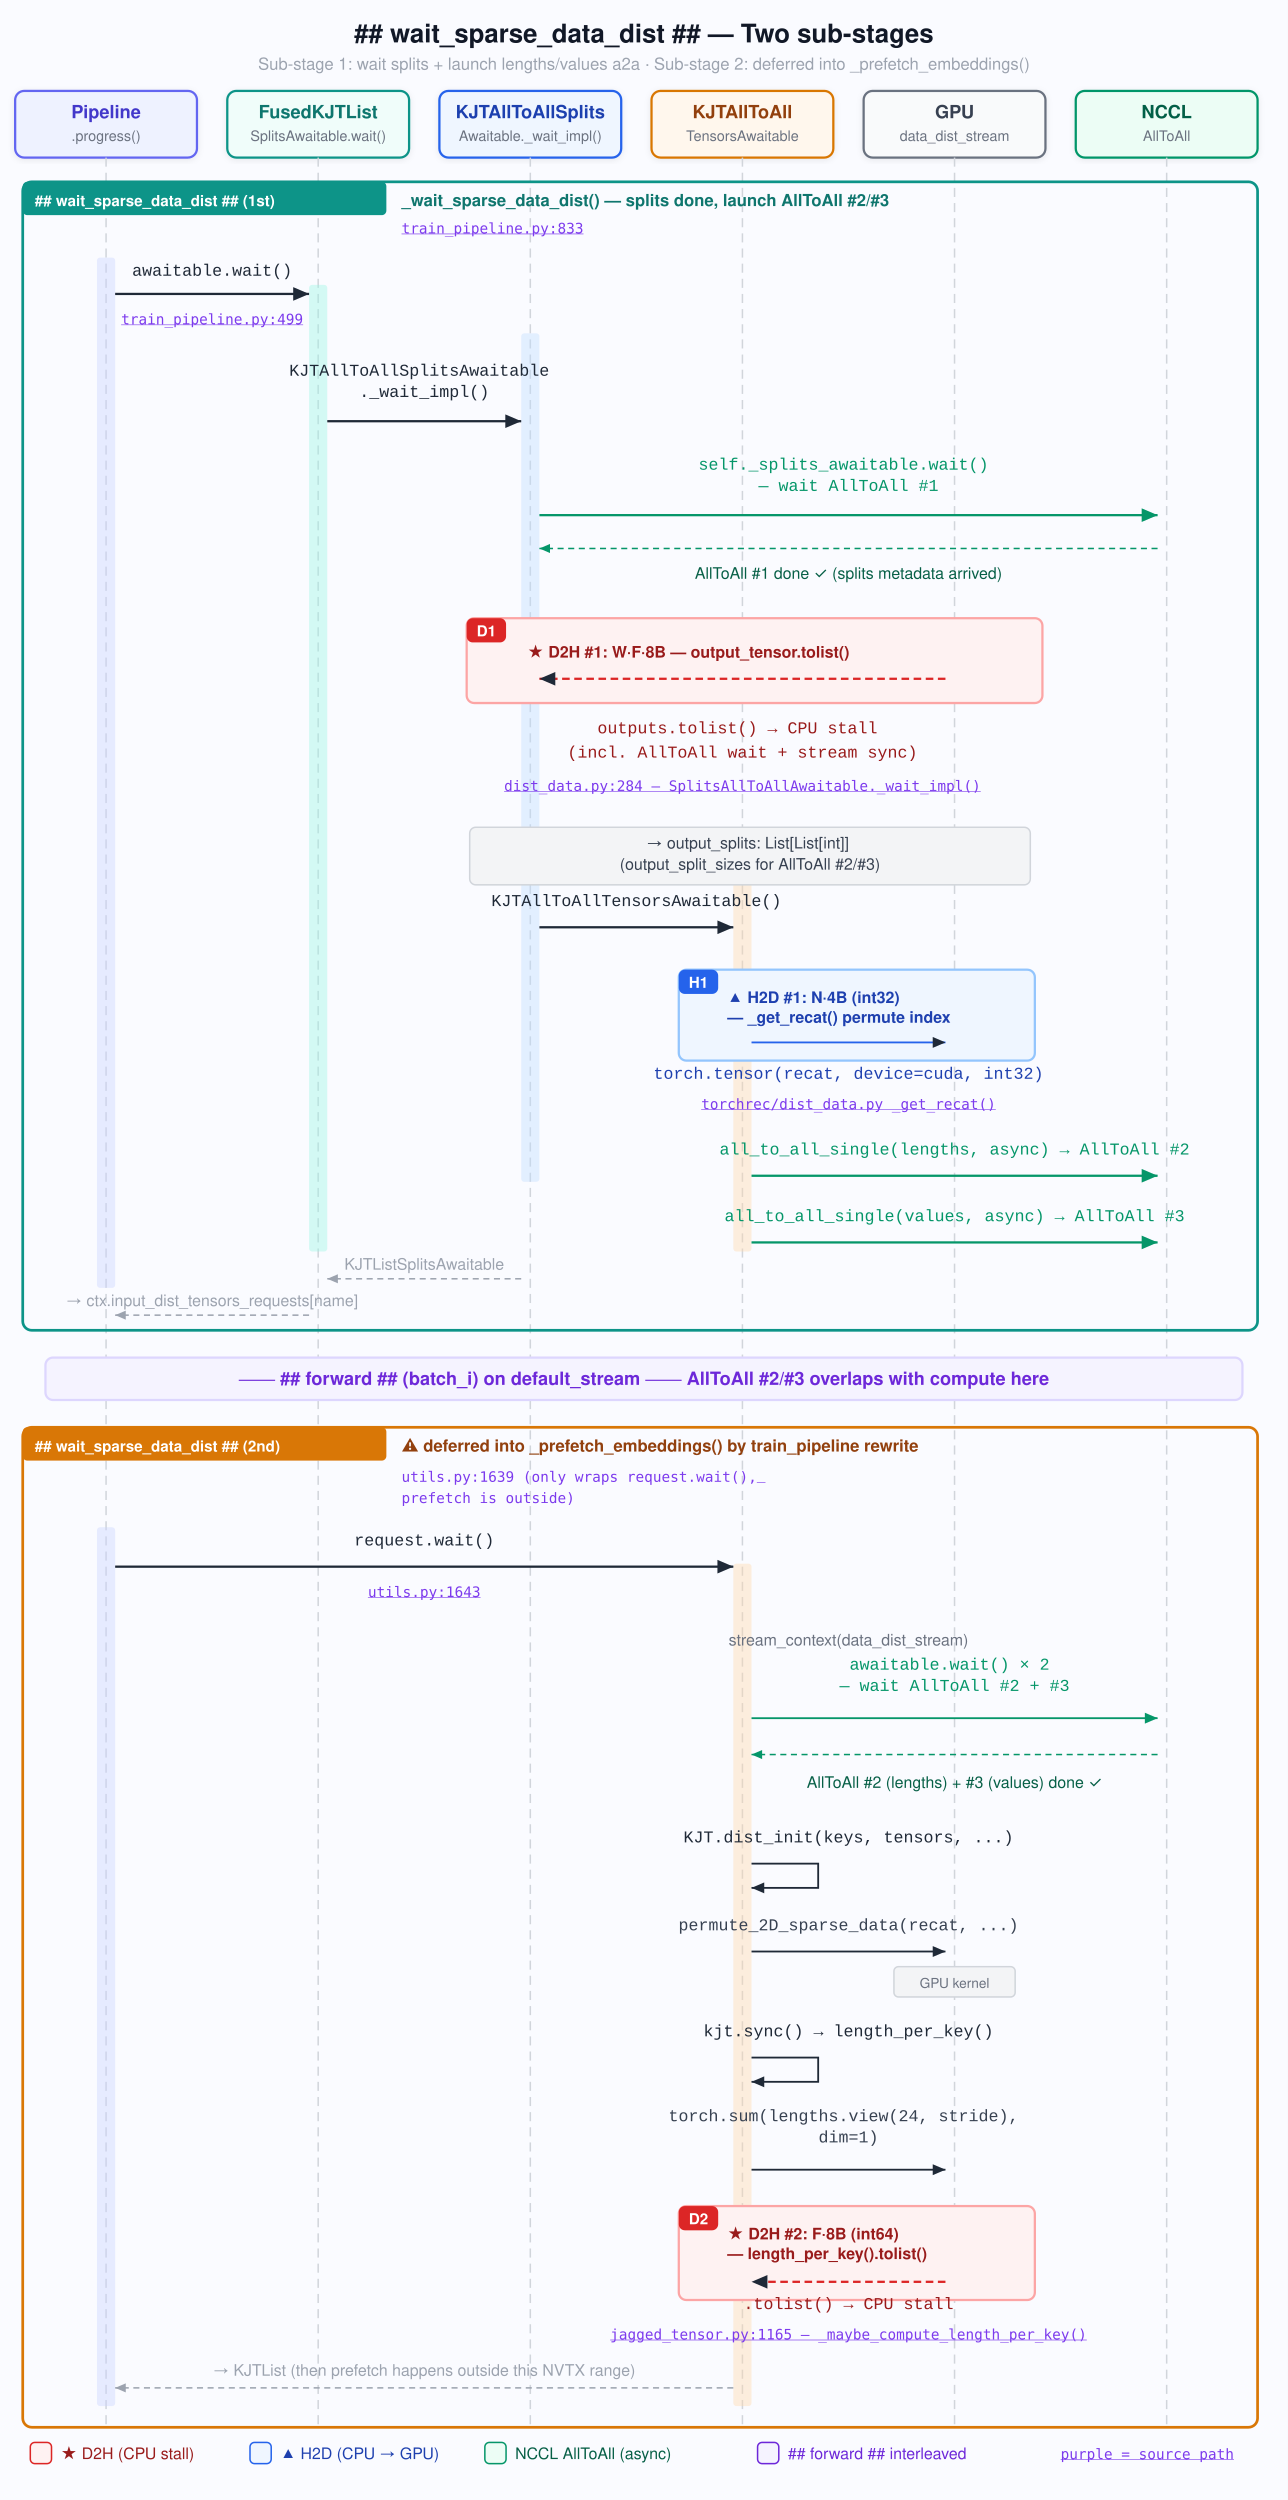
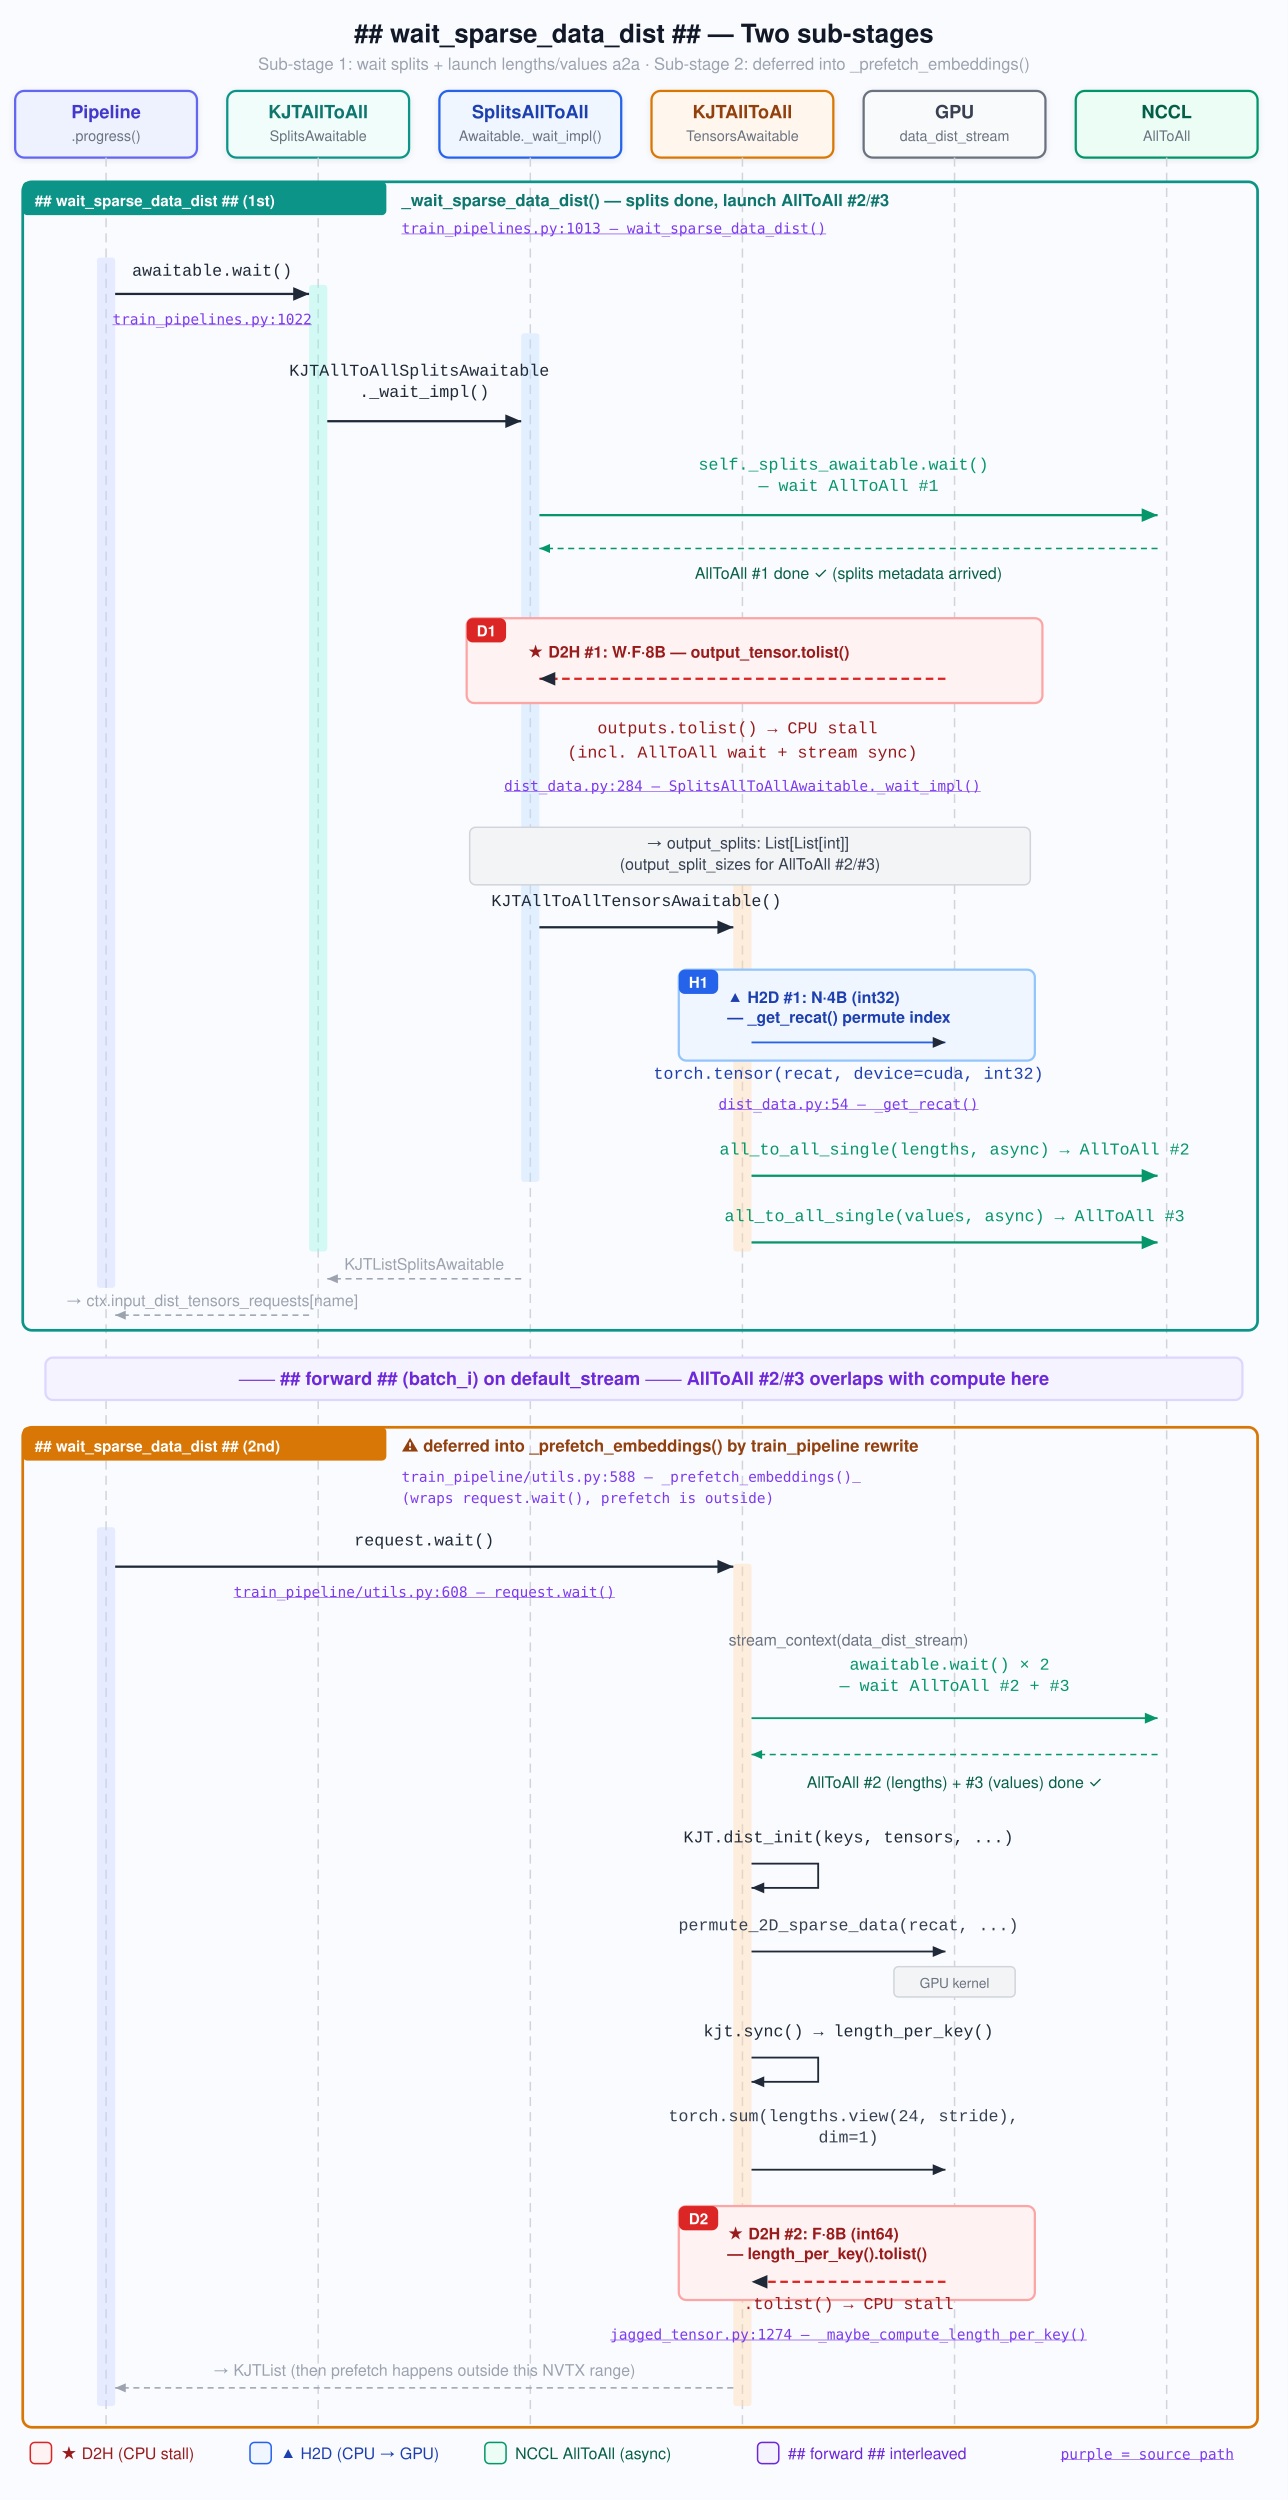
<svg xmlns="http://www.w3.org/2000/svg" width="850" height="1650" viewBox="0 0 850 1650">
  <defs>
    <style>
      text{font-family:-apple-system,'Segoe UI',Helvetica,Arial,sans-serif}
      .mono{font-family:'SF Mono',Consolas,'Courier New',monospace;font-size:11px}
      .ptcp{font-size:12px;font-weight:700}
      .psub{font-size:9.5px;fill:#6B7280}
      .note{font-size:10.5px}
      .nbold{font-size:10.5px;font-weight:600}
      .sn{font-size:10px;font-weight:700}
      .link{font-family:'SF Mono',Consolas,monospace;font-size:9.5px;fill:#7C3AED;text-decoration:underline;cursor:pointer}
    </style>
    <marker id="a" markerWidth="8" markerHeight="8" refX="7" refY="4" orient="auto">
      <polygon points="0,1 7,4 0,7" fill="#1F2937" />
    </marker>
    <marker id="ar" markerWidth="8" markerHeight="8" refX="7" refY="4" orient="auto">
      <polygon points="0,1 7,4 0,7" fill="#9CA3AF" />
    </marker>
    <marker id="ag" markerWidth="8" markerHeight="8" refX="7" refY="4" orient="auto">
      <polygon points="0,1 7,4 0,7" fill="#059669" />
    </marker>
    <filter id="sh">
      <feDropShadow dx="0" dy="1" stdDeviation="2" flood-color="#000" flood-opacity="0.08" />
    </filter>
  </defs>
  <rect width="850" height="1650" fill="#FAFBFF" />
  <text x="425" y="28" text-anchor="middle" font-size="17" font-weight="700" fill="#111827">## wait_sparse_data_dist ## — Two sub-stages</text>
  <text x="425" y="46" text-anchor="middle" font-size="11" fill="#9CA3AF">Sub-stage 1: wait splits + launch lengths/values a2a · Sub-stage 2: deferred into _prefetch_embeddings()</text>
  <g filter="url(#sh)">
-     <rect x="10" y="60" width="120" height="44" rx="6" fill="#EEF2FF" stroke="#6366F1" stroke-width="1.5" />
-     <text x="70" y="78" text-anchor="middle" class="ptcp" fill="#4338CA">Pipeline</text>
-     <text x="70" y="93" text-anchor="middle" class="psub">.progress()</text>
-     <rect x="150" y="60" width="120" height="44" rx="6" fill="#F0FDFA" stroke="#0D9488" stroke-width="1.5" />
-     <text x="210" y="78" text-anchor="middle" class="ptcp" fill="#0F766E">FusedKJTList</text>
-     <text x="210" y="93" text-anchor="middle" class="psub">SplitsAwaitable.wait()</text>
-     <rect x="290" y="60" width="120" height="44" rx="6" fill="#EFF6FF" stroke="#2563EB" stroke-width="1.5" />
-     <text x="350" y="78" text-anchor="middle" class="ptcp" fill="#1E40AF">KJTAllToAllSplits</text>
-     <text x="350" y="93" text-anchor="middle" class="psub">Awaitable._wait_impl()</text>
-     <rect x="430" y="60" width="120" height="44" rx="6" fill="#FFF7ED" stroke="#D97706" stroke-width="1.5" />
-     <text x="490" y="78" text-anchor="middle" class="ptcp" fill="#92400E">KJTAllToAll</text>
-     <text x="490" y="93" text-anchor="middle" class="psub">TensorsAwaitable</text>
+     <a href="https://github.com/pytorch/torchrec/blob/0a08dd559c1c72245e8aedd283a7782fe1907a3a/torchrec/distributed/train_pipeline/train_pipelines.py#L460" target="_blank">
+       <rect x="10" y="60" width="120" height="44" rx="6" fill="#EEF2FF" stroke="#6366F1" stroke-width="1.5" />
+       <text x="70" y="78" text-anchor="middle" class="ptcp" fill="#4338CA">Pipeline</text>
+       <text x="70" y="93" text-anchor="middle" class="psub">.progress()</text>
+     </a>
+     <a href="https://github.com/pytorch/torchrec/blob/0a08dd559c1c72245e8aedd283a7782fe1907a3a/torchrec/distributed/dist_data.py#L446" target="_blank">
+       <rect x="150" y="60" width="120" height="44" rx="6" fill="#F0FDFA" stroke="#0D9488" stroke-width="1.5" />
+       <text x="210" y="78" text-anchor="middle" class="ptcp" fill="#0F766E">KJTAllToAll</text>
+       <text x="210" y="93" text-anchor="middle" class="psub">SplitsAwaitable</text>
+     </a>
+     <a href="https://github.com/pytorch/torchrec/blob/0a08dd559c1c72245e8aedd283a7782fe1907a3a/torchrec/distributed/dist_data.py#L220" target="_blank">
+       <rect x="290" y="60" width="120" height="44" rx="6" fill="#EFF6FF" stroke="#2563EB" stroke-width="1.5" />
+       <text x="350" y="78" text-anchor="middle" class="ptcp" fill="#1E40AF">SplitsAllToAll</text>
+       <text x="350" y="93" text-anchor="middle" class="psub">Awaitable._wait_impl()</text>
+     </a>
+     <a href="https://github.com/pytorch/torchrec/blob/0a08dd559c1c72245e8aedd283a7782fe1907a3a/torchrec/distributed/dist_data.py#L294" target="_blank">
+       <rect x="430" y="60" width="120" height="44" rx="6" fill="#FFF7ED" stroke="#D97706" stroke-width="1.5" />
+       <text x="490" y="78" text-anchor="middle" class="ptcp" fill="#92400E">KJTAllToAll</text>
+       <text x="490" y="93" text-anchor="middle" class="psub">TensorsAwaitable</text>
+     </a>
    <rect x="570" y="60" width="120" height="44" rx="6" fill="#F9FAFB" stroke="#6B7280" stroke-width="1.5" />
    <text x="630" y="78" text-anchor="middle" class="ptcp" fill="#374151">GPU</text>
    <text x="630" y="93" text-anchor="middle" class="psub">data_dist_stream</text>
    <rect x="710" y="60" width="120" height="44" rx="6" fill="#ECFDF5" stroke="#059669" stroke-width="1.5" />
    <text x="770" y="78" text-anchor="middle" class="ptcp" fill="#065F46">NCCL</text>
    <text x="770" y="93" text-anchor="middle" class="psub">AllToAll</text>
  </g>
  <line x1="70" y1="104" x2="70" y2="1600" stroke="#D1D5DB" stroke-dasharray="6,4" />
  <line x1="210" y1="104" x2="210" y2="1600" stroke="#D1D5DB" stroke-dasharray="6,4" />
  <line x1="350" y1="104" x2="350" y2="1600" stroke="#D1D5DB" stroke-dasharray="6,4" />
  <line x1="490" y1="104" x2="490" y2="1600" stroke="#D1D5DB" stroke-dasharray="6,4" />
  <line x1="630" y1="104" x2="630" y2="1600" stroke="#D1D5DB" stroke-dasharray="6,4" />
  <line x1="770" y1="104" x2="770" y2="1600" stroke="#D1D5DB" stroke-dasharray="6,4" />
  <rect x="15" y="120" width="815" height="758" rx="6" fill="none" stroke="#0D9488" stroke-width="1.8" />
  <rect x="15" y="120" width="240" height="22" fill="#0D9488" rx="3" />
  <text x="23" y="136" font-size="10" font-weight="700" fill="#fff">## wait_sparse_data_dist ## (1st)</text>
  <text x="265" y="136" font-size="11" font-weight="600" fill="#0F766E">_wait_sparse_data_dist() — splits done, launch AllToAll #2/#3</text>
-   <a href="https://github.com/pytorch/torchrec/blob/0a08dd559c1c72245e8aedd283a7782fe1907a3a/torchrec/distributed/train_pipeline.py#L833" target="_blank">
-     <text x="265" y="154" class="link">train_pipeline.py:833</text>
+   <a href="https://github.com/pytorch/torchrec/blob/0a08dd559c1c72245e8aedd283a7782fe1907a3a/torchrec/distributed/train_pipeline/train_pipelines.py#L1013" target="_blank">
+     <text x="265" y="154" class="link">train_pipelines.py:1013 — wait_sparse_data_dist()</text>
  </a>
  <rect x="64" y="170" width="12" height="680" rx="2" fill="#C7D2FE" opacity="0.4" />
  <rect x="204" y="188" width="12" height="638" rx="2" fill="#99F6E4" opacity="0.4" />
  <rect x="344" y="220" width="12" height="560" rx="2" fill="#BFDBFE" opacity="0.4" />
  <rect x="484" y="560" width="12" height="266" rx="2" fill="#FED7AA" opacity="0.4" />
  <text x="140" y="182" text-anchor="middle" class="mono" fill="#1F2937">awaitable.wait()</text>
  <line x1="76" y1="194" x2="204" y2="194" stroke="#1F2937" stroke-width="1.5" marker-end="url(#a)" />
-   <a href="https://github.com/pytorch/torchrec/blob/0a08dd559c1c72245e8aedd283a7782fe1907a3a/torchrec/distributed/train_pipeline.py#L499" target="_blank">
-     <text x="140" y="214" text-anchor="middle" class="link">train_pipeline.py:499</text>
+   <a href="https://github.com/pytorch/torchrec/blob/0a08dd559c1c72245e8aedd283a7782fe1907a3a/torchrec/distributed/train_pipeline/train_pipelines.py#L1022" target="_blank">
+     <text x="140" y="214" text-anchor="middle" class="link">train_pipelines.py:1022</text>
  </a>
  <text x="280" y="248" text-anchor="middle" class="mono" fill="#1F2937">
    <tspan x="280" dy="0">KJTAllToAllSplitsAwaitable</tspan>
    <tspan x="280" dy="14">._wait_impl()</tspan>
  </text>
  <line x1="216" y1="278" x2="344" y2="278" stroke="#1F2937" stroke-width="1.5" marker-end="url(#a)" />
  <text x="560" y="310" text-anchor="middle" class="mono" fill="#059669">
    <tspan x="560" dy="0">self._splits_awaitable.wait()</tspan>
    <tspan x="560" dy="14">— wait AllToAll #1</tspan>
  </text>
  <line x1="356" y1="340" x2="764" y2="340" stroke="#059669" stroke-width="1.5" marker-end="url(#ag)" />
  <line x1="764" y1="362" x2="356" y2="362" stroke="#059669" stroke-width="1" stroke-dasharray="4,3" marker-end="url(#ag)" />
  <text x="560" y="382" text-anchor="middle" class="note" fill="#065F46">AllToAll #1 done ✓ (splits metadata arrived)</text>
  <rect x="308" y="408" width="380" height="56" rx="5" fill="#FEF2F2" stroke="#FCA5A5" stroke-width="1.5" />
  <rect x="308" y="408" width="26" height="16" rx="4" fill="#DC2626" />
  <text x="321" y="420" text-anchor="middle" class="sn" fill="#fff">D1</text>
  <text x="348" y="434" class="nbold" fill="#991B1B">★ D2H #1: W·F·8B — output_tensor.tolist()</text>
  <line x1="624" y1="448" x2="356" y2="448" stroke="#DC2626" stroke-width="1.5" stroke-dasharray="5,3" marker-end="url(#a)" />
  <text x="490" y="484" text-anchor="middle" class="mono" fill="#991B1B">
    <tspan x="490" dy="0">outputs.tolist() → CPU stall</tspan>
    <tspan x="490" dy="16">(incl. AllToAll wait + stream sync)</tspan>
  </text>
  <a href="https://github.com/pytorch/torchrec/blob/0a08dd559c1c72245e8aedd283a7782fe1907a3a/torchrec/distributed/dist_data.py#L284" target="_blank">
    <text x="490" y="522" text-anchor="middle" class="link">dist_data.py:284 — SplitsAllToAllAwaitable._wait_impl()</text>
  </a>
  <rect x="310" y="546" width="370" height="38" rx="4" fill="#F3F4F6" stroke="#D1D5DB" />
  <text x="495" y="560" text-anchor="middle" class="note" fill="#374151">
    <tspan x="495" dy="0">→ output_splits: List[List[int]]</tspan>
    <tspan x="495" dy="14">(output_split_sizes for AllToAll #2/#3)</tspan>
  </text>
  <text x="420" y="598" text-anchor="middle" class="mono" fill="#1F2937">KJTAllToAllTensorsAwaitable()</text>
  <line x1="356" y1="612" x2="484" y2="612" stroke="#1F2937" stroke-width="1.5" marker-end="url(#a)" />
  <rect x="448" y="640" width="235" height="60" rx="5" fill="#EFF6FF" stroke="#93C5FD" stroke-width="1.5" />
  <rect x="448" y="640" width="26" height="16" rx="4" fill="#2563EB" />
  <text x="461" y="652" text-anchor="middle" class="sn" fill="#fff">H1</text>
  <text x="480" y="662" class="nbold" fill="#1E40AF">
    <tspan x="480" dy="0">▲ H2D #1: N·4B (int32)</tspan>
    <tspan x="480" dy="13">— _get_recat() permute index</tspan>
  </text>
  <line x1="496" y1="688" x2="624" y2="688" stroke="#2563EB" stroke-width="1.2" marker-end="url(#a)" />
  <text x="560" y="712" text-anchor="middle" class="mono" fill="#1E40AF">torch.tensor(recat, device=cuda, int32)</text>
-   <a href="https://github.com/pytorch/torchrec/blob/0a08dd559c1c72245e8aedd283a7782fe1907a3a/torchrec/distributed/dist_data.py" target="_blank">
-     <text x="560" y="732" text-anchor="middle" class="link">torchrec/dist_data.py _get_recat()</text>
+   <a href="https://github.com/pytorch/torchrec/blob/0a08dd559c1c72245e8aedd283a7782fe1907a3a/torchrec/distributed/dist_data.py#L54" target="_blank">
+     <text x="560" y="732" text-anchor="middle" class="link">dist_data.py:54 — _get_recat()</text>
  </a>
  <text x="630" y="762" text-anchor="middle" class="mono" fill="#059669">all_to_all_single(lengths, async) → AllToAll #2</text>
  <line x1="496" y1="776" x2="764" y2="776" stroke="#059669" stroke-width="1.5" marker-end="url(#ag)" />
  <text x="630" y="806" text-anchor="middle" class="mono" fill="#059669">all_to_all_single(values, async) → AllToAll #3</text>
  <line x1="496" y1="820" x2="764" y2="820" stroke="#059669" stroke-width="1.5" marker-end="url(#ag)" />
  <line x1="344" y1="844" x2="216" y2="844" stroke="#9CA3AF" stroke-width="1" stroke-dasharray="4,3" marker-end="url(#ar)" />
  <text x="280" y="838" text-anchor="middle" class="note" fill="#9CA3AF">KJTListSplitsAwaitable</text>
  <text x="140" y="862" text-anchor="middle" class="note" fill="#9CA3AF">→ ctx.input_dist_tensors_requests[name]</text>
  <line x1="204" y1="868" x2="76" y2="868" stroke="#9CA3AF" stroke-width="1" stroke-dasharray="4,3" marker-end="url(#ar)" />
  <rect x="30" y="896" width="790" height="28" rx="5" fill="#F5F3FF" stroke="#DDD6FE" stroke-width="1.5" />
  <text x="425" y="914" text-anchor="middle" font-size="12" font-weight="600" fill="#6D28D9">── ## forward ## (batch_i) on default_stream ── AllToAll #2/#3 overlaps with compute here</text>
  <rect x="15" y="942" width="815" height="660" rx="6" fill="none" stroke="#D97706" stroke-width="1.8" />
  <rect x="15" y="942" width="240" height="22" fill="#D97706" rx="3" />
  <text x="23" y="958" font-size="10" font-weight="700" fill="#fff">## wait_sparse_data_dist ## (2nd)</text>
  <text x="265" y="958" font-size="11" font-weight="600" fill="#92400E">⚠ deferred into _prefetch_embeddings() by train_pipeline rewrite</text>
-   <a href="https://github.com/pytorch/torchrec/blob/0a08dd559c1c72245e8aedd283a7782fe1907a3a/torchrec/distributed/utils.py#L1639" target="_blank">
+   <a href="https://github.com/pytorch/torchrec/blob/0a08dd559c1c72245e8aedd283a7782fe1907a3a/torchrec/distributed/train_pipeline/utils.py#L588" target="_blank">
    <text x="265" y="978" class="link">
-       <tspan x="265" dy="0">utils.py:1639 (only wraps request.wait(),</tspan>
-       <tspan x="265" dy="14">prefetch is outside)</tspan>
+       <tspan x="265" dy="0">train_pipeline/utils.py:588 — _prefetch_embeddings()</tspan>
+       <tspan x="265" dy="14">(wraps request.wait(), prefetch is outside)</tspan>
    </text>
  </a>
  <rect x="64" y="1008" width="12" height="580" rx="2" fill="#C7D2FE" opacity="0.4" />
  <rect x="484" y="1032" width="12" height="556" rx="2" fill="#FED7AA" opacity="0.4" />
  <text x="280" y="1020" text-anchor="middle" class="mono" fill="#1F2937">request.wait()</text>
  <line x1="76" y1="1034" x2="484" y2="1034" stroke="#1F2937" stroke-width="1.5" marker-end="url(#a)" />
-   <a href="https://github.com/pytorch/torchrec/blob/0a08dd559c1c72245e8aedd283a7782fe1907a3a/torchrec/distributed/utils.py#L1643" target="_blank">
-     <text x="280" y="1054" text-anchor="middle" class="link">utils.py:1643</text>
+   <a href="https://github.com/pytorch/torchrec/blob/0a08dd559c1c72245e8aedd283a7782fe1907a3a/torchrec/distributed/train_pipeline/utils.py#L608" target="_blank">
+     <text x="280" y="1054" text-anchor="middle" class="link">train_pipeline/utils.py:608 — request.wait()</text>
  </a>
  <text x="560" y="1086" text-anchor="middle" class="note" fill="#6B7280">stream_context(data_dist_stream)</text>
  <text x="630" y="1102" text-anchor="middle" class="mono" fill="#059669">
    <tspan x="630" dy="0">awaitable.wait() × 2</tspan>
    <tspan x="630" dy="14">— wait AllToAll #2 + #3</tspan>
  </text>
  <line x1="496" y1="1134" x2="764" y2="1134" stroke="#059669" stroke-width="1.2" marker-end="url(#ag)" />
  <line x1="764" y1="1158" x2="496" y2="1158" stroke="#059669" stroke-width="1" stroke-dasharray="4,3" marker-end="url(#ag)" />
  <text x="630" y="1180" text-anchor="middle" class="note" fill="#065F46">AllToAll #2 (lengths) + #3 (values) done ✓</text>
  <text x="560" y="1216" text-anchor="middle" class="mono" fill="#1F2937">KJT.dist_init(keys, tensors, ...)</text>
  <path d="M496,1230 L540,1230 L540,1246 L496,1246" fill="none" stroke="#1F2937" stroke-width="1.2" marker-end="url(#a)" />
  <text x="560" y="1274" text-anchor="middle" class="mono" fill="#374151">permute_2D_sparse_data(recat, ...)</text>
  <line x1="496" y1="1288" x2="624" y2="1288" stroke="#1F2937" stroke-width="1.2" marker-end="url(#a)" />
  <rect x="590" y="1298" width="80" height="20" rx="3" fill="#F3F4F6" stroke="#D1D5DB" />
  <text x="630" y="1312" text-anchor="middle" font-size="9" fill="#6B7280">GPU kernel</text>
  <text x="560" y="1344" text-anchor="middle" class="mono" fill="#1F2937">kjt.sync() → length_per_key()</text>
  <path d="M496,1358 L540,1358 L540,1374 L496,1374" fill="none" stroke="#1F2937" stroke-width="1.2" marker-end="url(#a)" />
  <text x="560" y="1400" text-anchor="middle" class="mono" fill="#374151">
    <tspan x="560" dy="0">torch.sum(lengths.view(24, stride),</tspan>
    <tspan x="560" dy="14">dim=1)</tspan>
  </text>
  <line x1="496" y1="1432" x2="624" y2="1432" stroke="#1F2937" stroke-width="1.2" marker-end="url(#a)" />
  <rect x="448" y="1456" width="235" height="62" rx="5" fill="#FEF2F2" stroke="#FCA5A5" stroke-width="1.5" />
  <rect x="448" y="1456" width="26" height="16" rx="4" fill="#DC2626" />
  <text x="461" y="1468" text-anchor="middle" class="sn" fill="#fff">D2</text>
  <text x="480" y="1478" class="nbold" fill="#991B1B">
    <tspan x="480" dy="0">★ D2H #2: F·8B (int64)</tspan>
    <tspan x="480" dy="13">— length_per_key().tolist()</tspan>
  </text>
  <line x1="624" y1="1506" x2="496" y2="1506" stroke="#DC2626" stroke-width="1.5" stroke-dasharray="5,3" marker-end="url(#a)" />
  <text x="560" y="1524" text-anchor="middle" class="mono" fill="#991B1B">.tolist() → CPU stall</text>
-   <a href="https://github.com/pytorch/torchrec/blob/0a08dd559c1c72245e8aedd283a7782fe1907a3a/torchrec/sparse/jagged_tensor.py#L1165" target="_blank">
-     <text x="560" y="1544" text-anchor="middle" class="link">jagged_tensor.py:1165 — _maybe_compute_length_per_key()</text>
+   <a href="https://github.com/pytorch/torchrec/blob/0a08dd559c1c72245e8aedd283a7782fe1907a3a/torchrec/sparse/jagged_tensor.py#L1274" target="_blank">
+     <text x="560" y="1544" text-anchor="middle" class="link">jagged_tensor.py:1274 — _maybe_compute_length_per_key()</text>
  </a>
  <line x1="484" y1="1576" x2="76" y2="1576" stroke="#9CA3AF" stroke-width="1" stroke-dasharray="4,3" marker-end="url(#ar)" />
  <text x="280" y="1568" text-anchor="middle" class="note" fill="#9CA3AF">→ KJTList (then prefetch happens outside this NVTX range)</text>
  <rect x="20" y="1612" width="14" height="14" rx="3" fill="#FEF2F2" stroke="#DC2626" />
  <text x="40" y="1623" class="note" fill="#991B1B">★ D2H (CPU stall)</text>
  <rect x="165" y="1612" width="14" height="14" rx="3" fill="#EFF6FF" stroke="#2563EB" />
  <text x="185" y="1623" class="note" fill="#1E40AF">▲ H2D (CPU → GPU)</text>
  <rect x="320" y="1612" width="14" height="14" rx="3" fill="#ECFDF5" stroke="#059669" />
  <text x="340" y="1623" class="note" fill="#065F46">NCCL AllToAll (async)</text>
  <rect x="500" y="1612" width="14" height="14" rx="3" fill="#F5F3FF" stroke="#6D28D9" />
  <text x="520" y="1623" class="note" fill="#6D28D9">## forward ## interleaved</text>
  <text x="700" y="1623" class="link">purple = source path</text>
</svg>
